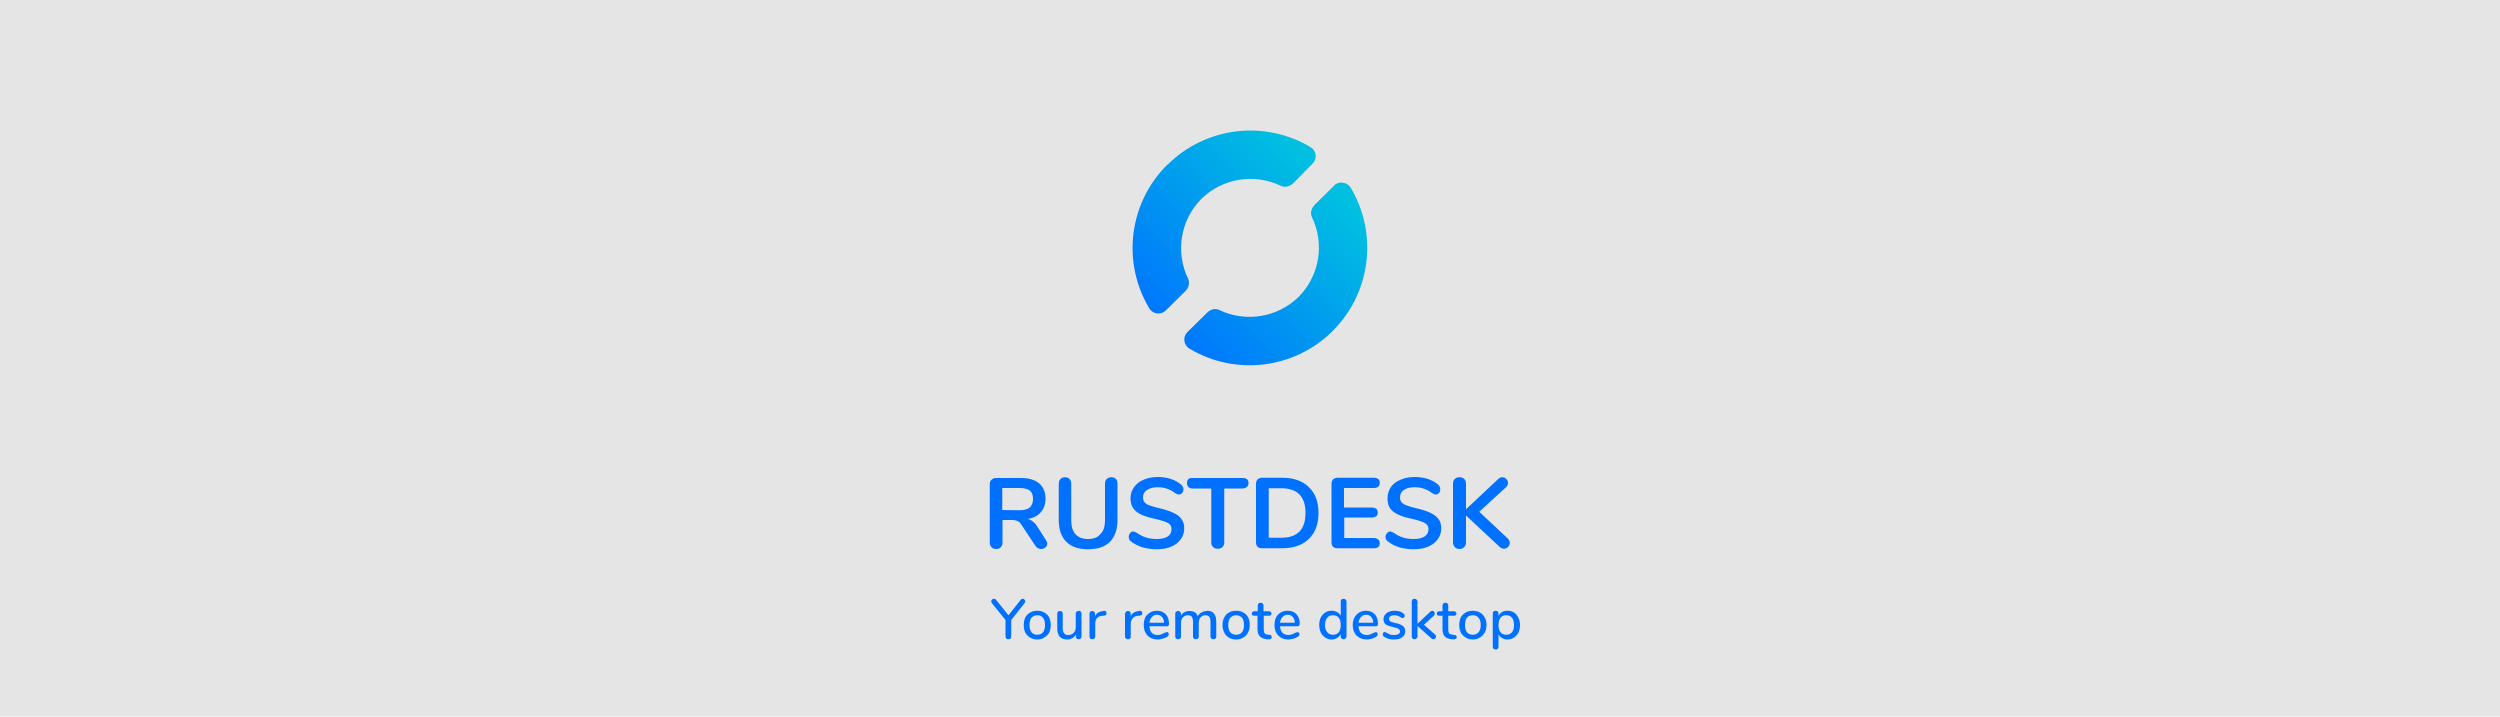
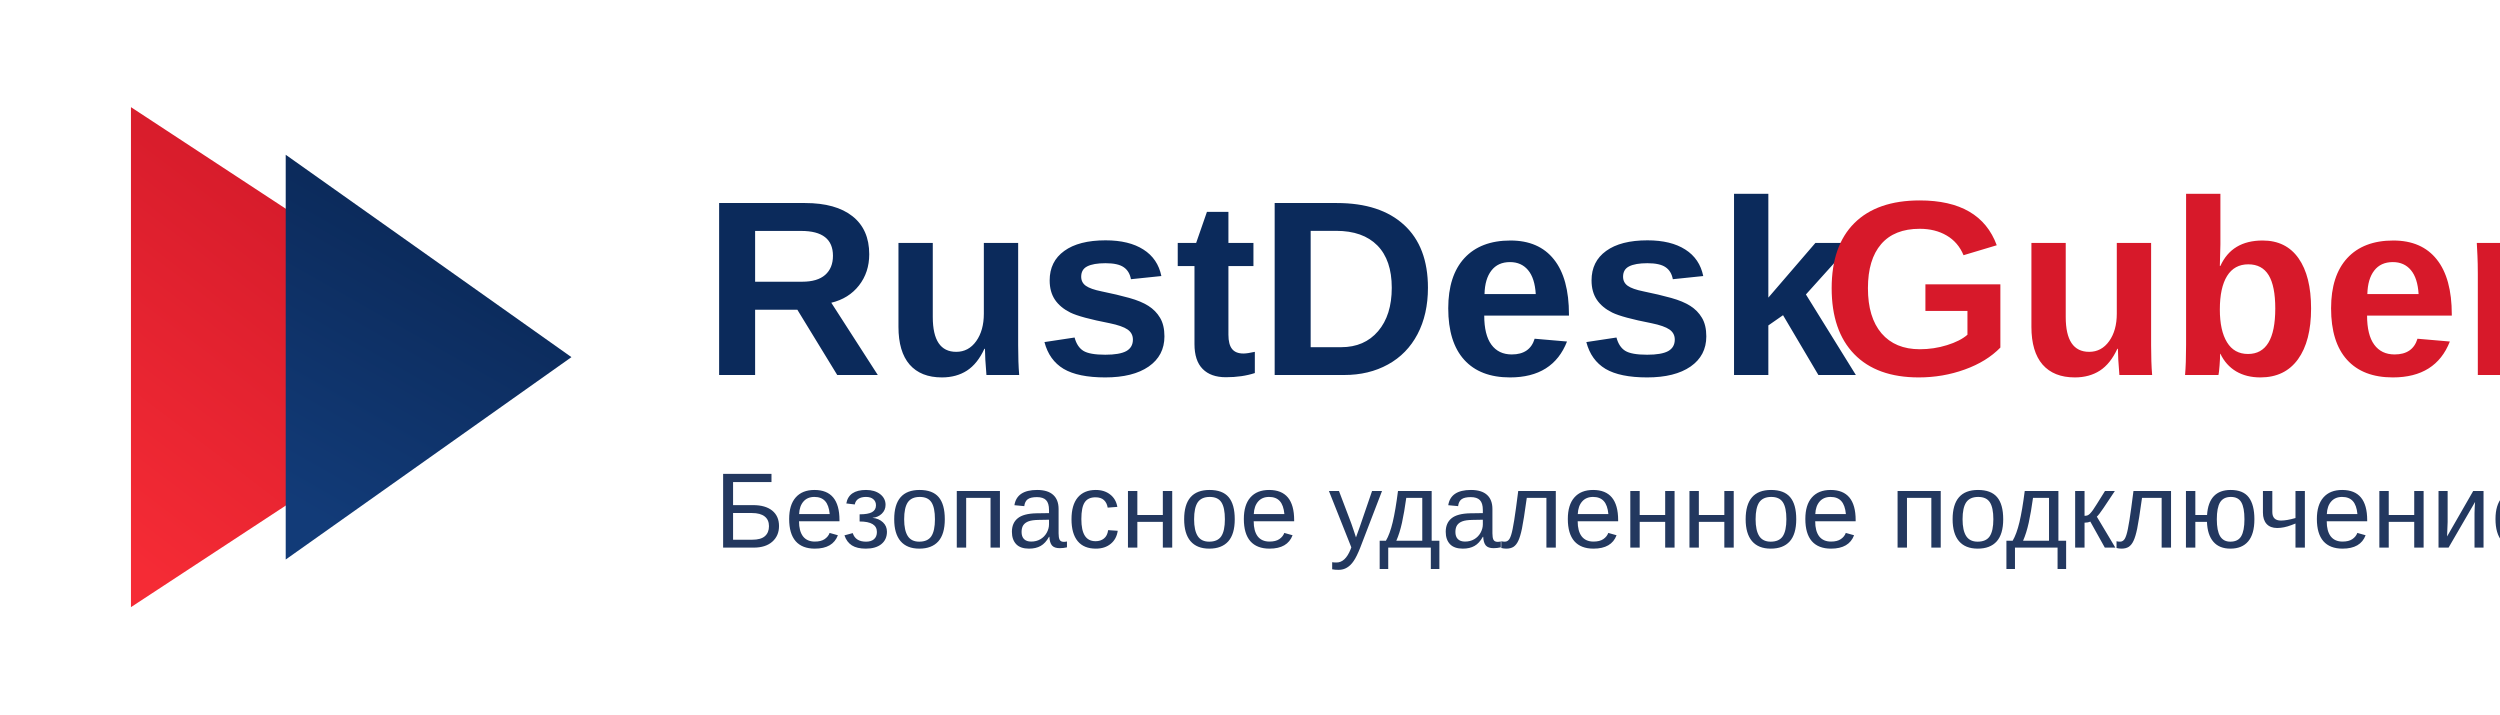
- <svg xmlns="http://www.w3.org/2000/svg" xmlns:xlink="http://www.w3.org/1999/xlink" xml:space="preserve" width="1000" height="286.6" style="clip-rule:evenodd;fill-rule:evenodd;stroke-linejoin:round;stroke-miterlimit:1.414">
-   <path d="M0 0h1000v286.6H0z" style="opacity:1;fill:#e5e5e5;fill-opacity:1;fill-rule:evenodd;stroke:none;stroke-width:.143px;stroke-linecap:butt;stroke-linejoin:miter;stroke-miterlimit:4;stroke-dasharray:none;stroke-dashoffset:0;stroke-opacity:1;marker:none" />
+ <svg xmlns="http://www.w3.org/2000/svg" viewBox="0 0 420 120">
  <defs>
-     <linearGradient xlink:href="#a" id="c" x1=".1" x2=".8" y1=".9" y2=".2" gradientTransform="matrix(94.00173 0 0 93.99768 453 52.2)" gradientUnits="userSpaceOnUse" />
-     <linearGradient id="a" x1=".1" x2=".8" y1=".9" y2=".2" gradientTransform="matrix(26.301 0 0 26.331 90.7 911.8)" gradientUnits="userSpaceOnUse">
-       <stop offset="0" stop-color="#004ba6" style="stop-color:#0071ff;stop-opacity:1" />
-       <stop offset="1" stop-color="#00bfe1" style="stop-color:#00bfe1;stop-opacity:1" />
+     <linearGradient id="red" x1="24" y1="96" x2="80" y2="22" gradientUnits="userSpaceOnUse">
+       <stop offset="0" stop-color="#f52b35" />
+       <stop offset="1" stop-color="#c91527" />
    </linearGradient>
-     <path id="b" d="M412.8 154.2h247V204h-247z" />
+     <linearGradient id="blue" x1="62" y1="92" x2="104" y2="18" gradientUnits="userSpaceOnUse">
+       <stop offset="0" stop-color="#123b78" />
+       <stop offset="1" stop-color="#071f47" />
+     </linearGradient>
  </defs>
-   <g style="clip-rule:evenodd;fill-rule:evenodd;stroke-linejoin:round;stroke-miterlimit:1.414">
-     <g style="font-size:40px;line-height:1.25;white-space:pre;shape-inside:url(#b);fill:#0071ff" transform="translate(-20 28.7)">
-       <path d="M438.4 187.4q.5.7.5 1.4 0 .9-.8 1.5-.7.6-1.7.6-.6 0-1.2-.3t-1-.9l-5.3-8q-.8-1.4-1.7-1.9-1-.5-2.4-.5H421v9q0 1.2-.7 1.9-.6.7-1.8.7-1.2 0-1.9-.7t-.7-2V165q0-1.2.7-1.8.7-.7 1.8-.7h10q4.8 0 7.3 2.2 2.5 2.1 2.5 6.1 0 3.3-1.9 5.4-1.8 2.1-5.2 2.7 1.2.3 2 1 1 .7 1.8 2zm-10.8-12q3 0 4.3-1.1 1.3-1.2 1.3-3.4 0-2.4-1.3-3.4-1.4-1-4.3-1h-6.7v8.8zm27.7 15.6q-5.8 0-8.8-3-3-3-3-8.8v-14.4q0-1.2.7-1.9.6-.7 1.8-.7 1.2 0 1.8.7.7.7.7 1.9v14.7q0 3.6 1.7 5.5 1.8 1.9 5 1.9 3.4 0 5-2 1.8-1.8 1.8-5.4v-14.7q0-1.2.7-1.9t1.8-.7q1.2 0 1.9.7.6.7.6 1.9v14.4q0 5.7-3 8.8-3 3-8.7 3zm27.4 0q-3 0-5.8-.8-2.7-.9-4.5-2.3-.9-.6-.9-1.9 0-.8.5-1.4.5-.7 1.2-.7t1.6.6q1.8 1.2 3.6 1.8 2 .6 4.2.6 3 0 4.5-1t1.5-3q0-1.6-1.4-2.4-1.5-.8-4.9-1.6-3.5-.7-5.7-1.7t-3.3-2.6q-1.1-1.5-1.1-4 0-2.4 1.4-4.4 1.4-2 3.8-3 2.6-1.1 5.7-1.1 5.7 0 9.3 3 .5.4.7.9.3.4.3 1 0 .9-.6 1.5-.4.6-1.1.6l-.8-.1-.9-.5q-1.6-1.2-3.2-1.7-1.5-.6-3.7-.6-2.7 0-4.3 1.1-1.6 1-1.6 3 0 1.7 1.4 2.6 1.4.8 4.8 1.6 3.5.8 5.7 1.8 2.3 1 3.4 2.5 1.2 1.5 1.2 3.8 0 2.5-1.4 4.4-1.3 1.9-3.9 3-2.4 1-5.7 1zm24.4-.2q-1.2 0-1.9-.7t-.7-1.8v-21.6h-7.3q-2.4 0-2.4-2.2t2.4-2H517q2.4 0 2.4 2t-2.4 2.2h-7.3v21.6q0 1.1-.7 1.8t-1.9.7zm17.8-.2q-1.2 0-1.9-.6-.6-.7-.6-1.8v-23.3q0-1.2.6-1.8.7-.7 1.9-.7h8q6.8 0 10.6 3.7 3.9 3.7 3.9 10.4t-3.9 10.4q-3.8 3.7-10.7 3.7zm7.6-4.2q9.7 0 9.7-9.9t-9.7-9.9h-5v19.8zm22.5 4.2q-1.1 0-1.8-.6-.6-.7-.6-1.8v-23.3q0-1.2.6-1.8.7-.7 1.8-.7h14.5q1.1 0 1.8.5.6.6.6 1.5 0 1-.6 1.6-.7.5-1.8.5h-11.9v7.8h11q1.2 0 1.9.5.6.5.6 1.5t-.6 1.5-1.8.5h-11v8.2h11.8q1.1 0 1.8.6.6.5.6 1.5t-.6 1.5-1.8.5zm30.5.4q-3.1 0-5.9-.8-2.7-.9-4.4-2.3-1-.6-1-1.9 0-.8.6-1.4.5-.7 1.2-.7t1.6.6q1.7 1.2 3.6 1.8 1.9.6 4.2.6 2.9 0 4.4-1 1.6-1 1.6-3 0-1.6-1.5-2.4-1.4-.8-4.8-1.6-3.5-.7-5.7-1.7t-3.4-2.6q-1-1.5-1-4 0-2.4 1.3-4.4 1.4-2 3.9-3 2.5-1.1 5.6-1.1 5.8 0 9.4 3 .5.4.7.9.2.4.2 1 0 .9-.5 1.5t-1.2.6l-.7-.1-.9-.5q-1.6-1.2-3.2-1.7-1.5-.6-3.8-.6-2.7 0-4.3 1.1-1.5 1-1.5 3 0 1.7 1.4 2.6 1.4.8 4.7 1.6 3.6.8 5.8 1.8 2.2 1 3.4 2.5 1.2 1.5 1.2 3.8 0 2.5-1.4 4.4-1.4 1.9-3.9 3-2.5 1-5.7 1zm37.6-4.3q.8.8.8 1.8 0 .9-.7 1.6-.7.7-1.6.7-1 0-1.9-.9l-13.3-12.4v10.8q0 1.1-.7 1.8-.7.8-1.9.8t-1.9-.8q-.7-.7-.7-1.8v-23.5q0-1.2.7-1.9t1.9-.7q1.2 0 1.9.7t.7 1.9V175l12.9-12.1q.7-.7 1.6-.7 1 0 1.6.7.7.7.7 1.6t-.8 1.7l-10.7 9.8z" aria-label="RUSTDESK" style="font-weight:700;font-family:Nunito;-inkscape-font-specification:&quot;Nunito Bold&quot;" />
-     </g>
-     <g style="font-size:22.667px;line-height:1.25;fill:#0071ff">
-       <path d="M390.8 212.4q.3-.4.7-.4.5 0 .8.3.3.4.3.8t-.3.7l-5.3 6.7v6.5q0 .6-.4 1-.3.2-.8.2t-.8-.3q-.3-.3-.3-.9v-6.5l-5.4-6.7q-.3-.3-.3-.7 0-.5.3-.8.4-.3.8-.3.5 0 .8.4l5 6.2zm6.6 15.9q-1.6 0-2.9-.8-1.2-.7-1.9-2-.6-1.3-.6-3t.6-3q.7-1.3 2-2 1.2-.7 2.8-.7t2.8.7q1.3.7 2 2 .6 1.3.6 3t-.6 3q-.7 1.3-2 2-1.2.8-2.8.8zm0-1.9q1.5 0 2.3-1 .8-1 .8-2.9t-.8-2.9q-.8-1-2.3-1t-2.3 1q-.8 1-.8 3 0 1.8.8 2.8.8 1 2.3 1zm16.5-9.6q.6 0 .9.3.3.3.3.8v9.2q0 .5-.3.8-.4.3-.9.3t-.8-.3q-.2-.3-.2-.7v-.9q-.6 1-1.5 1.5-1 .5-2 .5-4 0-4-4.5V218q0-.5.2-.8.3-.3.9-.3.5 0 .8.3.3.3.3.8v5.9q0 1.3.6 2 .5.6 1.6.6 1.4 0 2.2-.9.8-.8.8-2.3V218q0-.5.3-.8.3-.3.8-.3zm10.2 0q1 0 1 1 0 .4-.2.7-.2.2-.9.3h-.6q-1.5.2-2.2 1-.6 1-.6 2.1v5.2q0 .6-.4.8-.3.3-.8.3t-.8-.3q-.3-.2-.3-.8V218q0-.5.3-.8.3-.3.8-.3t.8.3q.3.3.3.8v1q.4-1 1.3-1.5t2-.6zm14.3 0q1 0 1 1 0 .4-.2.7l-.9.3h-.7q-1.4.2-2 1-.8 1-.8 2.1v5.2q0 .6-.3.8-.3.3-.8.3t-.8-.3q-.4-.2-.4-.8V218q0-.5.4-.8.3-.3.8-.3t.8.3q.3.3.3.8v1q.4-1 1.3-1.5.8-.5 2-.6zm10.9 8.5q.3 0 .5.3.2.2.2.6 0 .6-.8 1.1-.8.5-1.8.7-.9.3-1.7.3-2.7 0-4.2-1.6-1.5-1.5-1.5-4.2 0-1.7.6-3 .7-1.3 2-2 1.1-.7 2.7-.7 2.2 0 3.5 1.4 1.3 1.4 1.3 3.8 0 1-.8 1h-7q.2 3.5 3.3 3.5.9 0 1.5-.3l1.3-.6.4-.1.5-.2zm-4-6.9q-1.3 0-2 .9-.9.8-1 2.3h5.8q0-1.5-.8-2.3-.7-.9-2-.9zm20-1.6q3.7 0 3.7 4.4v6q0 .4-.3.7-.3.3-.8.3t-.9-.3q-.3-.3-.3-.8v-5.9q0-1.3-.5-2-.5-.6-1.5-.6-1.3 0-2 .9-.7.8-.7 2.3v5.3q0 .5-.3.8-.4.3-.9.3t-.8-.3q-.3-.3-.3-.8v-5.9q0-1.3-.5-2-.5-.6-1.6-.6-1.2 0-2 .9-.7.8-.7 2.3v5.3q0 .5-.3.8-.3.3-.8.3t-.9-.3q-.3-.3-.3-.8V218q0-.5.3-.8.4-.3.9-.3.4 0 .7.3.4.3.4.8v.8q.5-1 1.3-1.4 1-.5 2-.5 1.3 0 2.2.5.8.5 1.2 1.6.5-1 1.5-1.5 1-.6 2.2-.6zm11.7 11.5q-1.7 0-3-.8-1.2-.7-1.8-2-.7-1.3-.7-3t.7-3q.6-1.3 1.9-2 1.2-.7 2.9-.7t2.8.7q1.3.7 2 2 .6 1.3.6 3t-.7 3q-.6 1.3-1.9 2-1.2.8-2.8.8zm0-1.9q1.5 0 2.3-1 .8-1 .8-2.9t-.8-2.9q-.9-1-2.3-1t-2.4 1q-.8 1-.8 3 0 1.8.8 2.8.8 1 2.4 1zm13.3 0q.5.1.7.3.2.2.2.6 0 .5-.3.7-.4.3-1 .2h-.7q-1.8-.2-2.7-1.1-1-1-1-3v-5.3h-1.3q-1 0-1-.9 0-.4.3-.6.3-.3.7-.3h1.4v-2.3q0-.5.3-.8.3-.3.8-.3t.9.3q.3.3.3.8v2.3h2.2q.5 0 .7.3.3.2.3.6 0 .4-.3.7-.2.2-.7.2H488v5.5q0 1 .4 1.6.5.4 1.4.5zm11.2-1q.4 0 .6.2.2.2.2.6 0 .6-.8 1.1-.8.5-1.8.7-1 .3-1.8.3-2.6 0-4.1-1.6-1.5-1.5-1.5-4.2 0-1.7.6-3 .7-1.3 1.9-2t2.8-.7q2.2 0 3.5 1.4 1.3 1.4 1.3 3.8 0 1-.9 1h-7q.3 3.5 3.4 3.5.9 0 1.5-.3l1.3-.6.3-.1.5-.2zm-3.9-7q-1.3 0-2.1.9-.8.8-1 2.3h5.9q0-1.5-.8-2.3-.7-.9-2-.9zm22.3-6.4q.5 0 .8.3.4.3.4.8v14q0 .5-.4.8-.3.3-.8.3t-.8-.3q-.3-.3-.3-.8v-1q-.5 1-1.5 1.6-1 .6-2.2.6-1.4 0-2.5-.8-1.1-.7-1.8-2-.6-1.3-.6-3 0-1.8.6-3 .7-1.3 1.8-2 1-.7 2.5-.7 1.3 0 2.2.5 1 .5 1.5 1.5V213q0-.4.3-.7.3-.3.8-.3zm-4.2 14.4q1.5 0 2.3-1 .8-1 .8-2.9t-.8-2.9q-.8-1-2.3-1t-2.3 1q-.9 1-.9 2.9 0 1.8.9 2.9.8 1 2.3 1zm17.2-1q.3 0 .5.2t.2.6q0 .6-.8 1.1-.8.5-1.7.7-1 .3-1.8.3-2.6 0-4.2-1.6-1.5-1.5-1.5-4.2 0-1.7.7-3t1.9-2q1.2-.7 2.7-.7 2.2 0 3.5 1.4 1.3 1.4 1.3 3.8 0 1-.8 1h-7q.2 3.5 3.4 3.5.8 0 1.4-.3.7-.2 1.3-.6l.4-.1.5-.2zm-4-7q-1.2 0-2 .9-.8.8-1 2.3h5.9q-.1-1.5-.8-2.3-.7-.9-2-.9zm11.2 9.9q-2.3 0-3.8-1-.4-.2-.6-.5l-.1-.6q0-.4.2-.6.2-.3.5-.3t1 .4l1.2.6q.7.2 1.7.2t1.7-.4q.6-.4.6-1 0-.5-.3-.8-.2-.3-.8-.5l-1.7-.5q-2-.4-3-1.1-.8-.8-.8-2 0-1 .6-1.8t1.6-1.2q1-.4 2.2-.4 1 0 1.8.2.9.2 1.5.7.8.5.8 1.1 0 .4-.3.7-.2.2-.5.2h-.4q-.2 0-.5-.4l-1.2-.5q-.5-.2-1.3-.2-1 0-1.5.4-.6.4-.6 1 0 .7.5 1 .6.4 2 .7 1.6.3 2.4.8.9.4 1.2 1 .4.6.4 1.5 0 1.5-1.2 2.4-1.2.9-3.3.9zm16.4-2q.4.3.4.8t-.3.8q-.3.3-.7.3-.5 0-.8-.3l-5.6-5v4.2q0 .5-.4.8-.3.3-.8.3t-.8-.3q-.3-.3-.3-.8v-14q0-.5.3-.8.3-.3.8-.3t.8.3q.4.3.4.8v8.9l5.1-4.8q.4-.4.8-.4t.7.3q.3.4.3.8t-.3.8l-4 3.7zm7.7.2q.5 0 .7.2.3.2.3.6 0 .5-.4.7-.3.3-1 .2h-.6q-1.9-.2-2.8-1.1-.9-1-.9-3v-5.3h-1.3q-1 0-1-.9 0-.4.2-.6.3-.3.8-.3h1.3v-2.3q0-.5.3-.8.3-.3.9-.3.5 0 .8.3.3.3.3.8v2.3h2.3q.4 0 .7.3.3.2.3.6 0 .4-.3.7-.3.2-.7.2h-2.3v5.5q0 1 .4 1.6.5.4 1.4.5zm7.4 1.8q-1.6 0-2.8-.8-1.3-.7-2-2-.6-1.3-.6-3t.6-3q.7-1.3 2-2 1.2-.7 2.8-.7t2.9.7q1.2.7 1.9 2t.7 3q0 1.7-.7 3t-2 2q-1.1.8-2.8.8zm0-1.9q1.5 0 2.3-1 .9-1 .9-2.9t-.9-2.9q-.8-1-2.3-1t-2.3 1q-.8 1-.8 3 0 1.8.8 2.8.8 1 2.3 1zm14-9.6q1.4 0 2.5.7t1.7 2q.7 1.3.7 3 0 1.8-.6 3t-1.8 2q-1.1.8-2.6.8-1.2 0-2.2-.6-.9-.5-1.4-1.5v5q0 .5-.3.8-.3.3-.8.3t-.9-.3q-.3-.3-.3-.8v-13.3q0-.5.3-.8.3-.3.9-.3.5 0 .8.3.3.3.3.8v1q.5-1 1.4-1.6 1-.5 2.2-.5zm-.6 9.6q1.5 0 2.3-1 .8-1 .8-2.8 0-2-.8-3t-2.3-1q-1.5 0-2.3 1-.8 1-.8 3 0 1.8.8 2.8.8 1 2.3 1z" aria-label="Your remote desktop" style="font-weight:600;font-family:Nunito;-inkscape-font-specification:&quot;Nunito Semi-Bold&quot;" transform="translate(17.5 27.5)" />
-     </g>
-   </g>
-   <path fill="url(#b)" d="m533.7 74.2-7.7 7.6c-1.4 1.3-2 3.2-1.3 4.9a28 28 0 0 1-5.2 32 28.1 28.1 0 0 1-32 5.2c-1.7-.7-3.5 0-4.7 1.2l-7.9 7.8a4.2 4.2 0 0 0 .8 6.5 47 47 0 0 0 64.6-64.3 4.2 4.2 0 0 0-3-2 4.2 4.2 0 0 0-3.6 1zM467 65.8a46.9 46.9 0 0 0-7.3 57.5 4.2 4.2 0 0 0 6.6.9l7.7-7.6c1.4-1.3 2-3.2 1.3-5a28 28 0 0 1 5.2-32 28.1 28.1 0 0 1 32-5.2c1.6.7 3.5.1 4.7-1l7.9-8a4.2 4.2 0 0 0-.8-6.5 47 47 0 0 0-57.4 7.1z" style="isolation:isolate;fill:url(#c);stroke-width:.988" />
+   <path d="M22 18v84l64-42z" fill="url(#red)" />
+   <path d="M48 26v68l48-34z" fill="url(#blue)" />
+   <text x="118" y="63" fill="#0b2a5b" font-family="Arial, Helvetica, sans-serif" font-size="42" font-weight="700">RustDesk</text>
+   <text x="306" y="63" fill="#d7192a" font-family="Arial, Helvetica, sans-serif" font-size="42" font-weight="700">Gubernia</text>
+   <text x="120" y="92" fill="#23385f" font-family="Arial, Helvetica, sans-serif" font-size="18">Безопасное удаленное подключение</text>
</svg>
